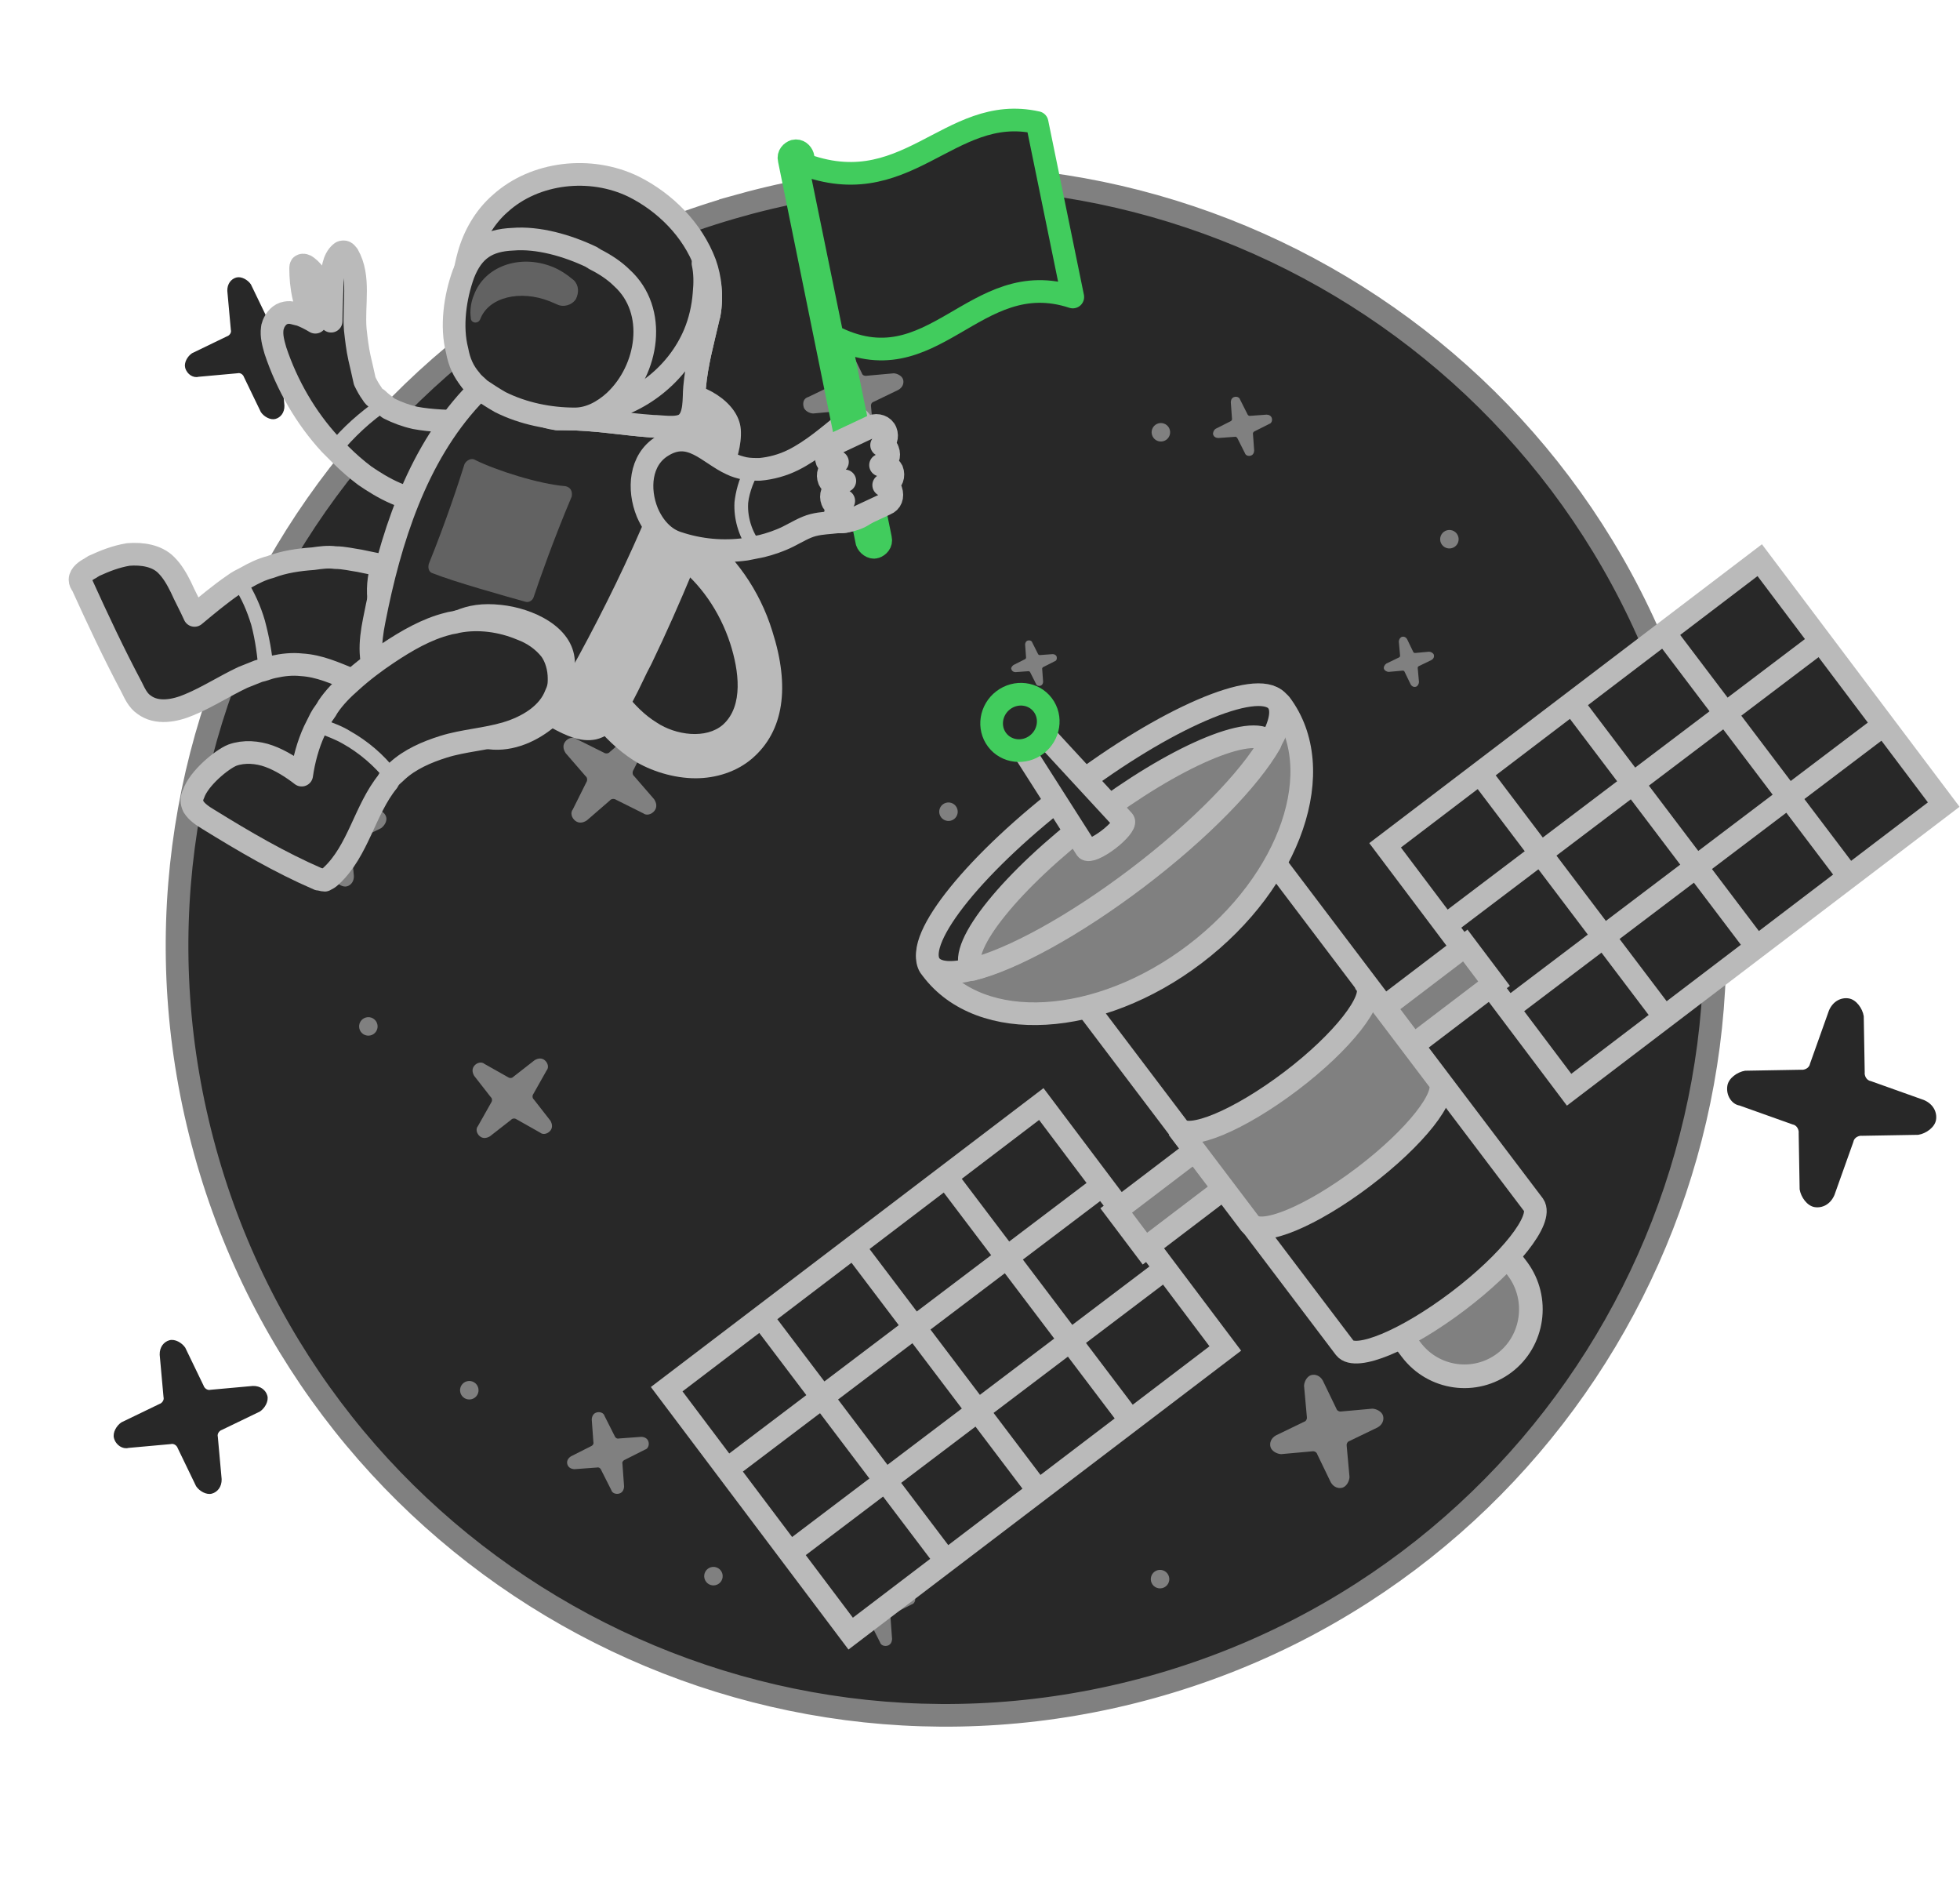
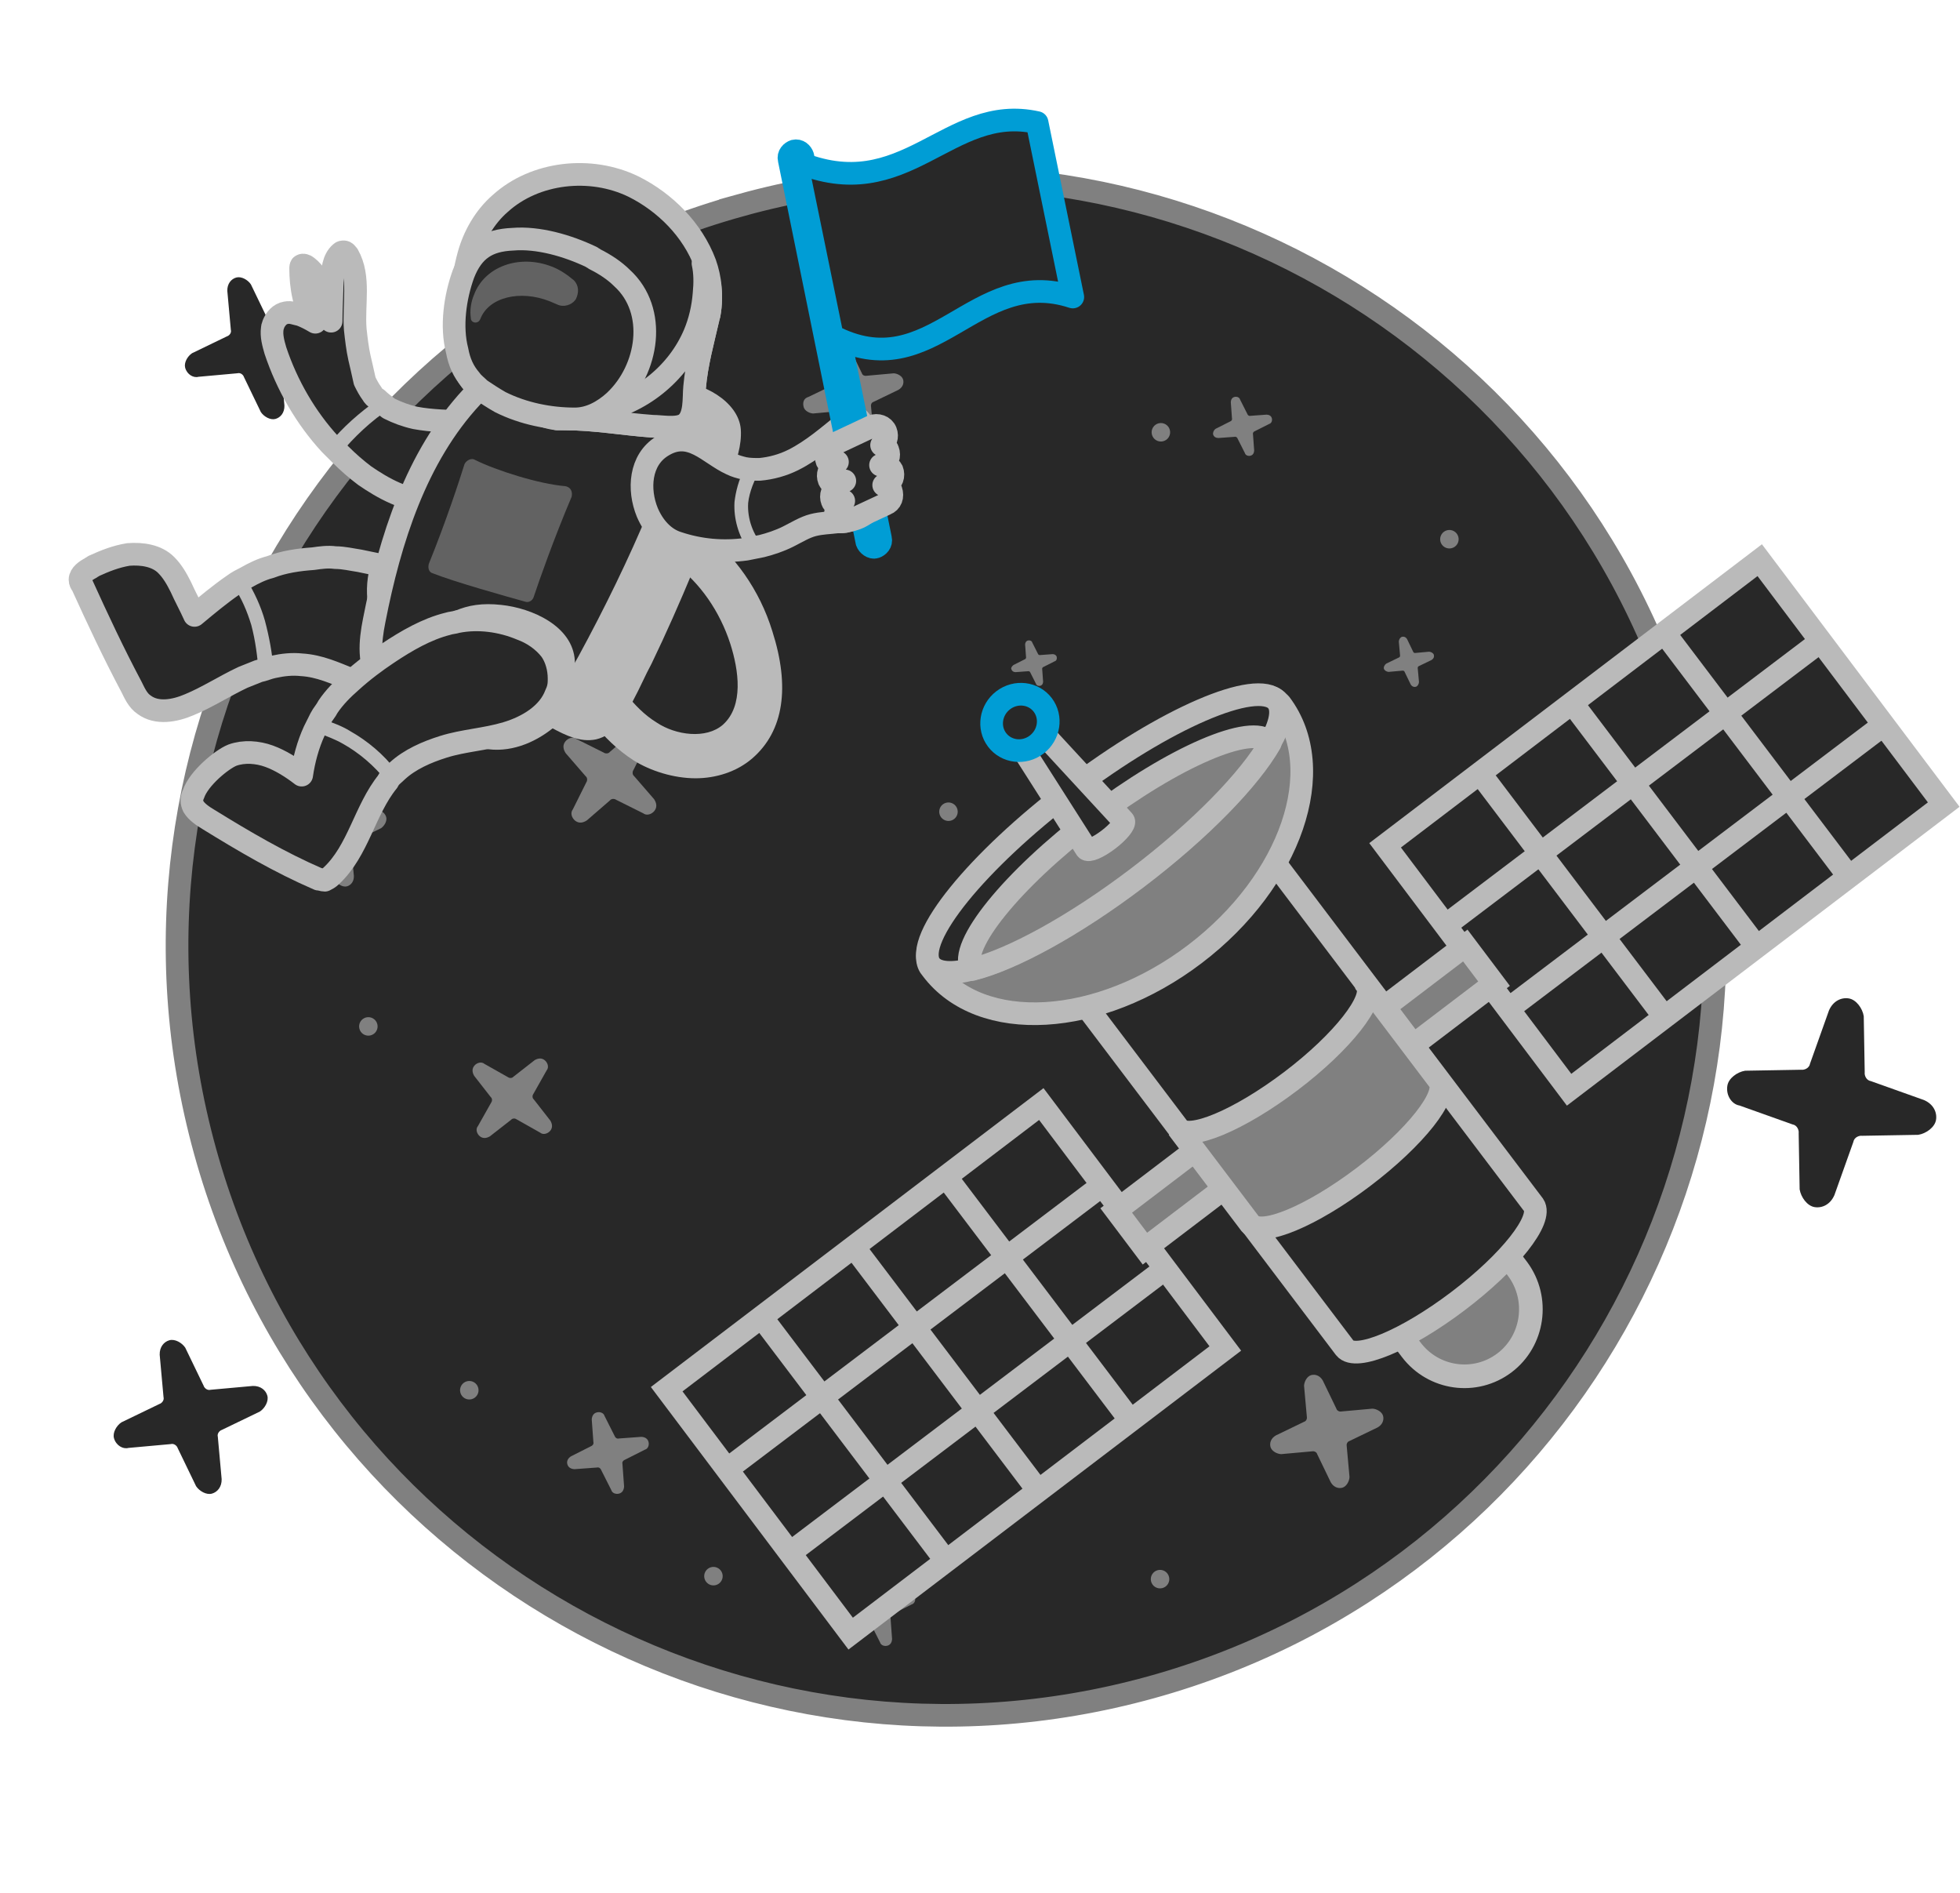
<svg xmlns="http://www.w3.org/2000/svg" fill="none" height="167" viewBox="0 0 173 167" width="173">
  <path d="m65.395 18.105c-36.117 9.999-57.29 47.383-47.291 83.5 9.999 36.116 47.383 57.289 83.5 47.29 36.117-9.999 57.289-47.383 47.29-83.5s-47.383-57.29-83.5-47.291z" fill="#282828" stroke="#808080" stroke-miterlimit="10" stroke-width="2" />
  <path d="m107.306 37.835 1.288-.65c.068-.019.185-.125.147-.261l-.104-1.439c.011-.223.11-.397.314-.454.205-.057.447.023.504.228l.65 1.288c.019.068.124.186.261.148l1.439-.105c.223.012.397.11.454.315.056.204-.024.447-.228.503l-1.288.65c-.068.019-.185.125-.148.261l.105 1.439c-.011.223-.11.397-.315.454-.204.057-.446-.023-.503-.228l-.65-1.288c-.019-.068-.125-.186-.261-.148l-1.439.105c-.223-.011-.397-.11-.454-.315-.038-.136.042-.379.228-.503z" fill="#808080" />
  <path d="m45.477 45.24 1.228-.62c.065-.018.177-.119.141-.249l-.1-1.372c.011-.213.105-.379.3-.433.195-.054.426.022.48.217l.62 1.228c.018.065.119.177.249.141l1.372-.1c.213.011.379.105.433.3.054.195-.022.426-.217.48l-1.228.62c-.065.018-.177.119-.141.249l.1 1.371c-.011.213-.105.379-.3.433-.195.054-.426-.022-.48-.217l-.62-1.228c-.018-.065-.119-.177-.249-.141l-1.372.1c-.213-.011-.379-.105-.433-.3-.054-.195.022-.426.217-.48z" fill="#808080" />
  <path d="m89.457 58.683.992-.5c.052-.015.143-.096.114-.201l-.081-1.108c.009-.172.085-.306.242-.35.158-.044.344.018.388.175l.5.992c.015.052.096.143.201.114l1.108-.081c.172.009.306.085.35.242.043.157-.018.344-.175.388l-.992.501c-.052.015-.143.096-.114.201l.081 1.108c-.009.172-.085.306-.242.35-.157.044-.344-.018-.388-.175l-.501-.992c-.015-.052-.096-.143-.201-.114l-1.108.081c-.172-.009-.306-.085-.35-.242-.082-.09.032-.291.175-.388z" fill="#808080" />
  <path d="m50.392 128.517 1.78-.899c.094-.026.257-.172.204-.361l-.145-1.989c.016-.308.152-.549.435-.627.283-.079.618.032.696.314l.899 1.781c.026.094.172.256.361.204l1.989-.145c.309.016.549.152.628.435s-.032.618-.315.696l-1.78.898c-.094.027-.257.173-.204.361l.145 1.989c-.016.309-.152.55-.435.628s-.618-.032-.696-.315l-.899-1.78c-.026-.094-.172-.256-.361-.204l-1.989.145c-.309-.016-.549-.153-.628-.435-.078-.283.058-.524.315-.696z" fill="#808080" />
  <path d="m140.711 81.411.932-1.399c.059-.058.117-.233 0-.35l-.932-1.399c-.117-.233-.117-.466.058-.641.175-.175.466-.233.641-.058l1.399.933c.059.058.233.117.35 0l1.399-.933c.233-.117.466-.117.641.058.175.175.233.466.058.641l-.932 1.399c-.058.058-.117.233 0 .35l.932 1.399c.117.233.117.466-.058.641s-.466.233-.641.058l-1.399-.933c-.058-.058-.233-.117-.35 0l-1.399.933c-.233.117-.466.117-.641-.058s-.233-.466-.058-.641z" fill="#808080" />
  <path d="m50.558 71.431 1.193-2.394c.08-.104.138-.391-.07-.552l-1.751-2.022c-.23-.345-.277-.713-.036-1.024s.69-.461 1-.22l2.394 1.194c.104.08.391.138.552-.07l2.022-1.751c.345-.23.713-.277 1.024-.036s.461.69.22 1l-1.194 2.394c-.08.104-.138.391.07.552l1.751 2.022c.23.345.277.713.036 1.024-.241.311-.69.461-1.0.22l-2.394-1.194c-.104-.08-.391-.138-.552.07l-2.022 1.751c-.345.23-.713.277-1.024.036s-.461-.69-.22-1z" fill="#808080" />
  <path d="m74.331 142.139 1.672-.844c.088-.025.241-.162.192-.339l-.136-1.868c.015-.291.143-.517.408-.59.266-.074.58.03.654.295l.844 1.673c.025.088.162.241.339.192l1.868-.136c.29.015.516.143.59.408.073.266-.03.58-.295.654l-1.672.844c-.088.024-.241.162-.192.339l.136 1.868c-.015.29-.143.516-.408.589-.266.074-.58-.03-.653-.295l-.844-1.672c-.025-.089-.162-.241-.339-.192l-1.868.136c-.29-.015-.516-.143-.59-.409-.073-.265.03-.58.295-.653z" fill="#808080" />
  <path d="m42.189 99.365 1.163-2.063c.076-.088.139-.34-.037-.491l-1.457-1.867c-.188-.315-.213-.643.015-.907.227-.264.63-.376.894-.149l2.063 1.163c.088.076.34.139.491-.037l1.867-1.457c.315-.188.643-.213.907.015.264.227.376.63.149.894l-1.163 2.063c-.076.088-.139.34.037.491l1.457 1.867c.188.315.213.643-.015.907-.227.264-.63.377-.894.149l-2.063-1.163c-.088-.076-.34-.139-.491.037l-1.867 1.457c-.315.188-.643.212-.907-.015s-.376-.631-.149-.894z" fill="#808080" />
  <path d="m71.363 35.025 2.183-1.054c.209-.058.256-.296.227-.4l-.218-2.414c.018-.342.244-.743.558-.83.313-.087.685.035.905.424l1.054 2.183c.058.209.296.256.4.227l2.414-.218c.342.018.743.244.829.558s-.035.685-.424.905l-2.183 1.054c-.209.058-.256.296-.227.4l.218 2.414c-.018.342-.244.743-.558.83-.314.087-.685-.035-.905-.424l-1.054-2.183c-.058-.209-.296-.256-.4-.227l-2.414.218c-.342-.018-.743-.244-.829-.558-.116-.418.006-.789.424-.905z" fill="#808080" />
  <path d="m122.365 58.557 1.097-.53c.105-.029.128-.148.114-.201l-.11-1.213c.009-.172.123-.373.28-.417.158-.044.344.018.455.213l.529 1.097c.029.105.149.128.201.114l1.213-.11c.172.009.373.123.417.28.043.158-.018.344-.214.455l-1.096.53c-.105.029-.128.149-.114.201l.11 1.213c-.009.172-.123.373-.28.417-.158.043-.344-.018-.455-.213l-.53-1.097c-.029-.105-.148-.128-.201-.114l-1.212.11c-.172-.009-.373-.123-.417-.28-.044-.158.07-.358.213-.455z" fill="#808080" />
  <path d="m112.622 126.666 2.471-1.194c.236-.065.289-.335.256-.453l-.247-2.733c.02-.388.276-.841.631-.939s.775.04 1.025.481l1.193 2.471c.066.236.335.289.453.256l2.733-.247c.388.02.841.277.939.631.098.355-.04.776-.48 1.025l-2.471 1.193c-.237.066-.29.335-.257.453l.247 2.733c-.02.388-.276.841-.631.939s-.775-.04-1.025-.48l-1.193-2.471c-.066-.237-.335-.29-.453-.257l-2.733.247c-.388-.02-.841-.276-.939-.631s.04-.775.481-1.024z" fill="#808080" />
  <path d="m124.201 101.372 1.776-.858c.17-.047.208-.241.184-.326l-.178-1.964c.015-.279.199-.604.454-.675s.557.029.736.345l.858 1.776c.047.17.241.208.326.184l1.964-.178c.278.014.604.199.675.454.07.255-.029.557-.346.736l-1.776.858c-.17.047-.207.241-.184.326l.178 1.964c-.015.278-.199.604-.454.674-.255.071-.557-.028-.736-.345l-.858-1.776c-.047-.17-.241-.208-.326-.184l-1.964.178c-.278-.015-.604-.199-.674-.454-.071-.255.113-.581.345-.736z" fill="#808080" />
  <path d="m25.419 75.361 2.634-.238c.228-.063.405.133.436.247l1.15 2.381c.209.31.645.558.987.463.342-.095.621-.417.609-.905l-.238-2.634c-.063-.228.133-.405.247-.436l2.381-1.15c.31-.209.558-.645.463-.987-.095-.342-.417-.621-.905-.609l-2.634.238c-.228.063-.405-.133-.436-.247l-1.15-2.381c-.209-.31-.645-.558-.987-.463-.342.095-.621.417-.609.905l.238 2.634c.063.228-.133.405-.247.436l-2.381 1.15c-.31.209-.558.645-.463.987.126.456.563.703.905.609z" fill="#808080" />
  <path d="m11.341 127.772 3.724-.337c.322-.089.573.188.617.35l1.626 3.366c.295.439.912.789 1.396.655.483-.134.878-.59.86-1.279l-.337-3.724c-.089-.322.188-.573.349-.617l3.367-1.626c.439-.295.788-.912.654-1.396-.134-.483-.59-.877-1.279-.86l-3.724.337c-.322.089-.573-.189-.617-.35l-1.626-3.366c-.295-.439-.912-.789-1.396-.655s-.878.59-.86 1.279l.337 3.724c.089.322-.188.572-.35.617l-3.367 1.626c-.439.295-.788.912-.655 1.396.178.644.796.994 1.279.86z" fill="#282828" />
  <path d="m17.524 33.25 3.433-.311c.297-.082.528.174.569.322l1.499 3.104c.272.405.841.727 1.287.604.446-.123.809-.544.793-1.179l-.311-3.433c-.082-.297.174-.528.322-.569l3.104-1.499c.405-.272.727-.841.604-1.287-.123-.446-.544-.809-1.179-.793l-3.433.311c-.297.082-.528-.174-.569-.322l-1.499-3.104c-.272-.405-.841-.727-1.287-.604s-.809.544-.793 1.179l.311 3.433c.082.297-.174.528-.322.569l-3.104 1.499c-.405.272-.727.841-.604 1.287.165.594.734.917 1.179.793z" fill="#282828" />
  <path d="m153.531 97.554 4.679 1.668c.439.072.586.546.55.766l.086 4.967c.112.694.662 1.46 1.319 1.567.658.108 1.388-.222 1.751-1.063l1.668-4.68c.072-.439.546-.586.765-.55l4.967-.086c.694-.112 1.46-.661 1.568-1.319.107-.658-.223-1.387-1.064-1.75l-4.68-1.668c-.439-.072-.586-.546-.55-.766l-.086-4.967c-.112-.694-.661-1.459-1.319-1.567-.658-.108-1.388.223-1.751 1.064l-1.667 4.68c-.072.439-.547.586-.766.55l-4.967.086c-.694.111-1.459.661-1.567 1.319-.144.877.406 1.643 1.064 1.75z" fill="#282828" />
  <path d="m55.383 50.317c-.435.12-.69.57-.569 1.005.12.435.57.69 1.005.569.435-.12.69-.57.569-1.005-.12-.435-.571-.69-1.005-.569z" fill="#808080" />
  <path d="m83.499 70.843c-.435.12-.69.571-.569 1.005s.57.69 1.005.569c.435-.12.69-.571.569-1.005-.12-.435-.57-.69-1.005-.569z" fill="#808080" />
  <path d="m101.763 37.73c-.23.388-.102.889.286 1.119s.889.102 1.119-.285c.231-.388.103-.889-.285-1.119s-.889-.102-1.12.285z" fill="#808080" />
  <path d="m75.406 22.074c-.23.388-.102.889.285 1.119.388.23.889.102 1.119-.285.23-.388.103-.889-.285-1.119-.388-.23-.889-.103-1.119.285z" fill="#808080" />
  <path d="m28.387 58.036c-.23.388-.102.889.285 1.119.388.23.889.102 1.119-.285s.102-.889-.285-1.119c-.388-.23-.889-.102-1.119.285z" fill="#808080" />
  <path d="m31.811 90.159c-.23.388-.102.889.285 1.119s.889.102 1.119-.285.102-.889-.285-1.119-.889-.102-1.119.285z" fill="#808080" />
  <path d="m40.721 122.264c-.23.388-.102.89.285 1.12.388.23.889.102 1.119-.286.23-.387.102-.889-.285-1.119s-.889-.102-1.119.285z" fill="#808080" />
  <path d="m62.27 138.671c-.23.388-.102.889.285 1.12.388.23.889.102 1.119-.286s.102-.889-.285-1.119c-.388-.231-.889-.103-1.119.285z" fill="#808080" />
  <path d="m101.69 138.934c-.231.388-.103.889.285 1.12.388.23.889.102 1.12-.286.23-.388.102-.889-.286-1.119s-.889-.103-1.119.285z" fill="#808080" />
  <path d="m129.117 114.463c-.23.388-.102.889.286 1.119s.889.103 1.119-.285.103-.889-.285-1.12c-.388-.23-.889-.102-1.12.286z" fill="#808080" />
  <path d="m143.735 87.921c-.23.388-.102.889.285 1.119.388.23.89.102 1.12-.285.23-.388.102-.889-.286-1.119-.387-.23-.889-.102-1.119.285z" fill="#808080" />
  <path d="m127.229 47.167c-.23.388-.103.889.285 1.119s.889.103 1.12-.285c.23-.388.102-.889-.286-1.119s-.889-.102-1.119.285z" fill="#808080" />
  <g stroke-miterlimit="10">
    <path d="m171.563 71.001-16.24-21.569-33.067 25.163 16.241 21.569z" fill="#282828" stroke="#bababa" stroke-width="2" />
    <path d="m147.091 89.988-16.679-22.035" stroke="#bababa" stroke-width="2" />
    <path d="m155.248 83.814-16.68-22.035" stroke="#bababa" stroke-width="2" />
    <path d="m163.405 77.64-16.68-22.035" stroke="#bababa" stroke-width="2" />
    <path d="m160.451 56.787-32.627 24.697" stroke="#bababa" stroke-width="2" />
    <path d="m166.02 64.144-32.627 24.697" stroke="#bababa" stroke-width="2" />
    <path d="m124.741 92.228 7.131-5.423-2.537-3.367-7.13 5.423z" fill="#808080" stroke="#bababa" stroke-width="2" />
    <path d="m132.799 120.261c-2.589 1.96-6.269 1.447-8.233-1.148l-3.255-4.3c-.161-.214-.118-.525.094-.687l8.618-6.523c.213-.161.525-.117.686.096l3.255 4.3c1.929 2.622 1.388 6.329-1.165 8.262z" fill="#808080" stroke="#bababa" stroke-width="2.087" />
    <path d="m75.085 144.16-16.24-21.57 33.066-25.163 16.241 21.57z" fill="#282828" stroke="#bababa" stroke-width="2" />
    <path d="m99.995 125.637-16.679-22.035" stroke="#bababa" stroke-width="2" />
    <path d="m91.838 131.811-16.68-22.035" stroke="#bababa" stroke-width="2" />
    <path d="m83.682 137.985-16.679-22.035" stroke="#bababa" stroke-width="2" />
    <path d="m64.414 129.481 32.627-24.697" stroke="#bababa" stroke-width="2" />
    <path d="m69.983 136.838 32.627-24.697" stroke="#bababa" stroke-width="2" />
    <path d="m105.651 101.397-7.13 5.423 2.536 3.366 7.131-5.422z" fill="#808080" stroke="#bababa" stroke-width="2" />
    <path d="m112.42 76.093-16.633 12.59 22.867 30.21.027.035s0 0 .027.036c.95 1.182 5.4-.678 9.975-4.14 4.575-3.463 7.537-7.215 6.693-8.477 0 0 0 0-.027-.035l-.027-.036-22.867-30.21z" fill="#282828" stroke="#bababa" stroke-width="2" />
    <path d="m120.625 86.933 6.349 8.388.027.035.027.036c.879 1.235-2.119 5.013-6.693 8.476-4.575 3.463-8.99 5.295-9.976 4.141l-.026-.036-.027-.035-6.349-8.388c.95 1.182 5.4-.677 9.975-4.14s7.545-7.277 6.693-8.476z" fill="#808080" stroke="#bababa" stroke-width="2" />
    <path d="m113.023 62.124c4.315 5.727.94 15.609-7.552 22.066-8.491 6.458-18.91 7.066-23.224 1.339-.026-.035-.052-.069-.078-.104-.026-.035-.079-.104-.105-.139-1.38-2.281 4.172-9.123 12.52-15.472 8.348-6.349 16.437-9.825 18.221-7.906.026.035.078.104.104.139.036-.027.062.007.114.077z" fill="#808080" stroke="#bababa" stroke-linejoin="round" stroke-width="2" />
    <path d="m112.759 61.931.026.035c.486.718.221 2.005-.682 3.56-1.817 3.173-6.134 7.646-11.737 11.902-5.603 4.256-11.101 7.237-14.601 8.104-1.737.451-3.043.356-3.6-.307l-.026-.035c-.026-.035-.052-.069-.078-.104-1.375-2.269 4.156-9.077 12.471-15.393 8.316-6.316 16.372-9.775 18.149-7.866.026.035.052.069.078.104z" fill="#282828" stroke="#bababa" stroke-linejoin="round" stroke-width="2" />
    <path d="m112.092 65.542.026.035c-1.815 3.167-6.126 7.634-11.723 11.883-5.597 4.249-11.088 7.226-14.585 8.091l-.026-.034c-.026-.035-.052-.069-.052-.069-1.175-1.928 3.579-7.814 10.708-13.227 7.165-5.44 14.068-8.404 15.599-6.746 0 0 .026.034.052.069z" fill="#808080" stroke="#bababa" stroke-linejoin="round" stroke-width="2" />
    <path d="m99.183 72.458c.123.239-.472.969-1.346 1.633-.91.692-1.772 1.069-1.958.823l-5.952-9.339 1.712-1.301 7.491 8.114z" fill="#282828" stroke="#bababa" stroke-linejoin="round" stroke-width="2" />
-     <path d="m91.498 65.708c1.115-.849 1.359-2.413.546-3.494-.814-1.081-2.377-1.269-3.493-.421-1.115.849-1.359 2.413-.545 3.494.814 1.081 2.377 1.269 3.493.421z" fill="#282828" stroke="#41CC5D" stroke-linejoin="round" stroke-width="2" />
+     <path d="m91.498 65.708c1.115-.849 1.359-2.413.546-3.494-.814-1.081-2.377-1.269-3.493-.421-1.115.849-1.359 2.413-.545 3.494.814 1.081 2.377 1.269 3.493.421z" fill="#282828" stroke="#009DD5" stroke-linejoin="round" stroke-width="2" />
    <path d="m41.928 37.987c-.278 1.855-1.484 5.471-3.616 6.027-.093 0-.185 0-.278.093-2.04.278-4.358-1.113-5.842-2.133-.742-.556-1.484-1.206-2.133-1.855-.278-.278-.649-.649-.927-.927-2.133-2.318-3.802-5.193-4.822-8.253-.185-.649-.371-1.298-.278-1.947 0-.185.093-.278.093-.371.185-.464.556-.927 1.113-1.02.464-.093.835.093 1.298.185.464.185.835.371 1.298.649-1.02-1.206-1.298-3.245-1.298-4.729 0-.093 0-.278.093-.278.093-.093.371 0 .464.093 1.484 1.113 1.484 3.153 2.133 4.822 0-1.206.093-2.411.093-3.616 0-.835.093-1.855.742-2.411.093-.093.185-.093.278-.093.185 0 .278.185.371.278 1.113 1.947.464 4.358.649 6.584.093.835.185 1.669.371 2.504.093.371.278 1.206.464 2.04.185.371.371.742.649 1.113.093.185.278.371.464.464.278.278.649.556 1.02.835.742.371 1.484.649 2.318.835 1.484.278 2.967.278 4.451.371.278 0 .556.093.742.278.093.185.093.278.093.464z" fill="#282828" stroke="#bababa" stroke-linecap="round" stroke-linejoin="round" stroke-width="2" />
  </g>
  <path d="m61.401 68.68c-1.947 0-3.987-.649-5.471-1.576-2.875-1.855-4.636-4.636-6.306-7.14l3.245-2.133c1.484 2.225 2.967 4.636 5.1 5.935 1.669 1.113 4.358 1.484 5.842.185 1.855-1.669 1.391-4.822.649-7.14-.927-2.875-2.689-5.378-4.822-6.955l2.318-3.06c2.875 2.133 5.1 5.286 6.213 8.902 1.576 4.915 1.02 8.809-1.762 11.22-1.391 1.206-3.245 1.762-5.007 1.762z" fill="#bababa" />
  <path d="m65.388 37.895c.093 1.391-.371 2.782-.927 4.173-2.133 5.564-4.358 11.128-6.955 16.506-.556 1.02-1.02 2.133-1.576 3.153-.742 1.484-1.669 3.153-3.338 3.524-1.391.278-2.689-.371-3.895-1.02-.371-.185-.742-.464-.927-.835-.185-.371-.093-.835 0-1.206 1.113-5.564 3.245-10.757 5.378-16.042 1.02-2.596 2.133-5.285 2.967-7.975.649-1.855 1.113-4.266 3.524-4.451 2.225-.093 5.564 1.669 5.749 4.173z" fill="#bababa" />
  <path d="m39.517 54.493v.464c-.093 1.206-.371 2.318-1.02 3.338-.742 1.113-1.855 2.04-3.153 2.318-.278.093-.556.093-.835.093-1.206.093-2.411-.278-3.524-.742-1.391-.556-2.782-1.206-4.358-1.298-.835-.093-1.669 0-2.504.185-.464.093-.835.278-1.298.371-.464.185-.927.371-1.391.556-1.576.742-3.153 1.762-4.729 2.411-1.298.556-2.875.835-3.987 0-.556-.371-.835-1.02-1.113-1.576-1.576-2.967-2.967-5.935-4.358-8.995-.093-.093-.185-.278-.185-.464 0-.464.556-.835.927-1.02.093-.093.185-.093.278-.185 1.02-.464 1.947-.835 3.06-1.02 1.206-.093 2.504.093 3.338.927.556.556.927 1.206 1.298 1.947.371.835.835 1.669 1.206 2.504 1.113-.927 2.225-1.855 3.431-2.689.371-.278.742-.464 1.113-.649.649-.371 1.391-.742 2.133-.927 1.206-.464 2.504-.649 3.802-.742.649-.093 1.298-.185 1.947-.093.742 0 1.484.185 2.133.278 1.762.371 3.616.742 5.378 1.113l-1.947-.185c1.576.371 3.431.927 4.08 2.411.278.464.278 1.113.278 1.669z" style="fill:#282828;stroke:#bababa;stroke-width:2;stroke-miterlimit:10;stroke-linecap:round;stroke-linejoin:round" />
  <path d="m32.654 50.042c-.649 2.504-.093 5.193 1.484 7.326.093.093.185.278.371.185.093 0 .093-.093.185-.185.278-.649.371-1.391.464-2.04.185-1.576.742-4.08.185-5.657-.649-1.484-2.411-.835-2.689.371z" fill="#bababa" />
  <path d="m44.153 32.238c-.742 1.02-1.669 1.855-2.504 2.782-4.915 5.285-7.233 12.611-8.624 19.751-.371 1.855-.556 3.895.556 5.286.556.649 1.298 1.113 2.04 1.484 1.205.649 2.318 1.298 3.524 1.947 1.391.742 2.875 1.576 4.451 1.669 1.855.093 3.709-.835 5.1-2.133s2.318-2.967 3.245-4.636c2.318-4.266 4.451-8.624 6.306-13.075.556-1.298 1.113-2.689 1.298-4.08.278-2.04-.185-4.08-.556-6.027-.093-.464-.185-1.02-.556-1.391-.464-.464-1.206-.464-1.762-.371-4.08.185-8.253.556-12.148-.371-.835-.185-1.762-.464-2.225-1.205" fill="#282828" />
  <path d="m44.153 32.238c-.742 1.02-1.669 1.855-2.504 2.782-4.915 5.285-7.233 12.611-8.624 19.751-.371 1.855-.556 3.895.556 5.286.556.649 1.298 1.113 2.04 1.484 1.205.649 2.318 1.298 3.524 1.947 1.391.742 2.875 1.576 4.451 1.669 1.855.093 3.709-.835 5.1-2.133 1.391-1.298 2.318-2.967 3.245-4.636 2.318-4.266 4.451-8.624 6.306-13.075.556-1.298 1.113-2.689 1.298-4.08.278-2.04-.185-4.08-.556-6.027-.093-.464-.185-1.02-.556-1.391-.464-.464-1.206-.464-1.762-.371-4.08.185-8.253.556-12.148-.371-.835-.185-1.762-.464-2.225-1.205" stroke="#bababa" stroke-linecap="round" stroke-linejoin="round" stroke-miterlimit="10" stroke-width="2" />
  <path d="m24.124 58.944c-.464.093-.835.278-1.298.371-.093-1.298-.278-2.782-.649-4.173-.371-1.206-.835-2.318-1.576-3.431.371-.278.742-.464 1.113-.649.742 1.206 1.298 2.411 1.669 3.709.371 1.391.649 2.875.742 4.173z" fill="#bababa" />
  <path d="m36.734 57.09c-.371.927-.185-.278-.278.835 0 1.02.278 2.04.835 2.967 1.113 1.576 3.06 2.504 4.915 3.153 1.669.556 3.431.835 5.1 0 2.04-1.02 3.616-3.431 3.431-5.749-.185-3.06-3.802-4.636-6.491-4.915-3.338-.371-5.007.835-7.604 2.782v.927z" fill="#bababa" />
  <path d="m62.606 27.694c0 .093-.093.278-.093.371-.464 2.04-1.02 3.987-1.205 6.12-.093.927.093 2.596-.835 3.245-.742.464-2.04.185-2.875.185-2.596-.185-5.1-.649-7.789-.649-.185 0-.371 0-.649 0-.927-.093-1.762-.464-2.504-.927-1.02-.464-1.947-1.02-2.967-1.391-.835-.278-1.762-.464-2.225-1.206-.556-.742-.556-1.669-.649-2.504-.278-2.782-.185-5.749.556-8.438.464-1.669 1.391-3.338 2.782-4.544 3.06-2.782 7.975-3.338 11.777-1.484 2.782 1.391 5.193 3.802 6.306 6.769.464 1.298.649 2.875.371 4.451z" style="fill:#282828;stroke:#bababa;stroke-width:2;stroke-miterlimit:10;stroke-linecap:round;stroke-linejoin:round" />
  <path d="m62.606 27.694c0 .093-.093.278-.093.371-.464 2.04-1.02 3.987-1.206 6.12-.093.927.093 2.596-.835 3.245-.742.464-2.04.185-2.875.185-2.596-.185-5.1-.649-7.789-.649-.185 0-.371 0-.649 0 1.113-.464 2.318-.464 3.524-.649 3.802-.649 7.14-3.338 8.624-6.862.464-1.113.742-2.318.835-3.524.093-.927.093-1.855-.093-2.689.649 1.298.835 2.875.556 4.451z" style="fill:#282828;stroke:#bababa;stroke-width:2;stroke-miterlimit:10;stroke-linecap:round;stroke-linejoin:round" />
  <path d="m54.261 35.391c-1.02.927-2.225 1.576-3.524 1.576-2.225 0-4.544-.464-6.584-1.484-.649-.371-1.206-.742-1.762-1.113-.278-.278-.649-.556-.835-.835-.649-.742-1.02-1.576-1.206-2.596-.556-2.133-.185-4.729.556-6.769.835-2.133 2.133-2.967 4.358-3.06 2.225-.185 4.822.556 6.955 1.576.093.093.185.093.278.185.927.464 1.762 1.02 2.411 1.669 3.153 2.875 2.318 8.067-.649 10.849z" style="fill:#282828;stroke:#bababa;stroke-width:2;stroke-miterlimit:10;stroke-linecap:round;stroke-linejoin:round" />
  <path d="m49.346 59.871v.185c0 .464-.093.835-.278 1.206-.649 1.762-2.504 2.875-4.358 3.431-1.855.556-3.802.649-5.564 1.205-1.484.464-2.967 1.113-4.08 2.133-.278.278-.556.464-.742.742 0 .093-.093.093-.093.185-2.04 2.504-2.596 6.12-5.007 8.346-.185.185-.371.278-.556.371-.185 0-.371-.093-.556-.093-3.431-1.484-6.584-3.338-9.737-5.285-.464-.278-1.02-.649-1.298-1.113-.185-.371-.185-.742 0-1.113.464-1.391 2.504-3.06 3.431-3.431 1.02-.371 2.225-.278 3.245.093s2.04 1.02 2.875 1.669c.185-1.298.556-2.689 1.113-3.895.185-.371.371-.742.556-1.113.185-.371.464-.649.649-1.02.556-.835 1.298-1.576 2.04-2.225 1.02-.927 2.133-1.762 3.245-2.504 1.669-1.113 3.431-2.133 5.286-2.596.278-.093.556-.093.835-.185 1.855-.371 3.895-.093 5.657.649 1.02.371 1.947 1.02 2.596 1.855.464.649.742 1.576.742 2.504z" style="fill:#282828;stroke:#bababa;stroke-width:2;stroke-miterlimit:10;stroke-linecap:round;stroke-linejoin:round" />
  <path d="m34.973 68.031c-.278.278-.556.464-.742.742 0 .093-.093.093-.093.185-1.113-1.391-2.411-2.504-3.895-3.338-.649-.371-1.391-.649-2.133-.927-.093-.093-.278-.093-.371-.185.185-.371.371-.742.556-1.113.093 0 .185.093.278.093.742.278 1.576.556 2.318 1.02 1.484.835 2.967 2.04 4.08 3.524z" fill="#bababa" />
  <path d="m77.257 43.829c0 .093 0 .278-.093.371-.278 1.02-1.298 1.576-2.318 1.762-.278.093-.649.093-.927.093-.742.093-1.391.093-2.133.278-.742.185-1.484.649-2.225 1.02-.742.371-1.576.649-2.318.835-.464.093-.927.185-1.391.278-2.04.278-4.08.093-6.027-.556-1.206-.371-2.133-1.391-2.689-2.689-.835-2.04-.649-4.636 1.298-5.842 2.504-1.576 4.08.649 6.12 1.576.371.185.742.278 1.113.371.464.093.927.093 1.391.093 1.02-.093 2.04-.371 2.967-.835 1.669-.835 3.153-2.133 4.636-3.338.278-.185.556-.464.927-.371s.556.556.556 1.02v.093c-.093.371-.278.742-.371 1.113-.185 1.669 1.669 3.153 1.484 4.729z" style="fill:#282828;stroke:#bababa;stroke-width:2;stroke-miterlimit:10;stroke-linecap:round;stroke-linejoin:round" />
-   <path d="m76.516 47.817-6.862-33.753c-.093-.371.185-.649.464-.742.371-.093.649.185.742.464l6.862 33.753c.093.371-.185.649-.464.742-.278.093-.649-.185-.742-.464z" style="fill:#282828;stroke:#41CC5D;stroke-width:2;stroke-miterlimit:10;stroke-linecap:round;stroke-linejoin:round" />
+   <path d="m76.516 47.817-6.862-33.753c-.093-.371.185-.649.464-.742.371-.093.649.185.742.464l6.862 33.753c.093.371-.185.649-.464.742-.278.093-.649-.185-.742-.464z" style="fill:#282828;stroke:#009DD5;stroke-width:2;stroke-miterlimit:10;stroke-linecap:round;stroke-linejoin:round" />
  <path d="m77.165 44.2c-.278 1.02-1.298 1.576-2.318 1.762-.278.093-.649.093-.927.093 0-.093-.093-.185-.093-.278-.185-.371-.093-.835.278-1.113-.278-.093-.556-.185-.649-.464-.185-.464 0-1.02.464-1.206l.278-.093c-.093 0-.185 0-.185 0-.371 0-.649-.185-.835-.556-.185-.464 0-.927.371-1.206-.185-.093-.464-.278-.556-.464-.185-.464 0-1.02.464-1.206l2.967-1.391c-.093.371-.278.742-.371 1.113-.464 1.669 1.669 3.246 1.113 5.007z" style="fill:#282828;stroke:#bababa;stroke-width:2;stroke-miterlimit:10;stroke-linecap:round;stroke-linejoin:round" />
  <path d="m78.648 43.273c-.093-.278-.371-.464-.649-.464l.278-.093c.464-.185.649-.742.464-1.206-.185-.371-.649-.556-1.02-.464l.185-.093c.464-.185.649-.742.464-1.206-.093-.278-.278-.371-.556-.464.371-.278.556-.742.371-1.206-.185-.464-.742-.649-1.206-.464l-3.153 1.484c-.464.185-.649.742-.464 1.206.093.278.278.371.556.464-.371.278-.556.742-.371 1.205.185.371.649.556 1.02.464l-.278.093c-.464.185-.649.742-.464 1.206.093.278.371.464.649.464-.371.278-.464.742-.278 1.113.185.464.742.649 1.206.464l2.782-1.298c.464-.185.649-.649.464-1.205z" style="fill:#282828;stroke:#bababa;stroke-width:2;stroke-miterlimit:10;stroke-linecap:round;stroke-linejoin:round" />
  <path d="m50.83 26.396c-.371.556-1.113.742-1.669.464-.185-.093-.464-.185-.649-.278-2.596-1.02-5.378-.371-6.12 1.576-.185.464-.835.371-.835-.093-.093-.649 0-1.391.278-2.04.927-2.504 3.987-3.616 6.862-2.504.742.278 1.391.742 1.947 1.206.464.464.464 1.113.185 1.669z" fill="#bababa" opacity=".4" />
  <path d="m41.928 40.584c1.855.927 5.657 2.133 7.975 2.318.464.093.649.464.556.927-1.576 3.709-2.875 7.418-3.338 8.809-.093.371-.464.556-.742.464-1.669-.464-6.306-1.762-8.16-2.504-.371-.093-.464-.464-.371-.835 1.576-3.895 2.689-7.326 3.153-8.809.185-.371.649-.556.927-.371z" fill="#bababa" opacity=".4" />
  <path d="m67.336 48.094c-.464.093-.927.185-1.391.278-.742-1.113-1.206-2.596-1.113-4.08.093-.835.371-2.04.927-2.967.464.093.927.093 1.391.093-.556.835-1.02 2.04-1.113 2.967-.093 1.391.464 2.875 1.298 3.709z" fill="#bababa" />
  <path d="m34.416 36.04c-1.669 1.113-3.153 2.504-4.451 4.08-.278-.278-.649-.649-.927-.927 1.206-1.484 2.689-2.782 4.266-3.895z" fill="#bababa" />
-   <path d="m94.691 26.21c-8.716-2.875-12.333 8.067-21.235 3.431l-3.153-15.393c9.644 4.08 13.353-5.193 21.235-3.431z" style="fill:#282828;stroke:#41CC5D;stroke-width:2;stroke-miterlimit:10;stroke-linecap:round;stroke-linejoin:round" />
+   <path d="m94.691 26.21c-8.716-2.875-12.333 8.067-21.235 3.431l-3.153-15.393c9.644 4.08 13.353-5.193 21.235-3.431z" style="fill:#282828;stroke:#009DD5;stroke-width:2;stroke-miterlimit:10;stroke-linecap:round;stroke-linejoin:round" />
</svg>
